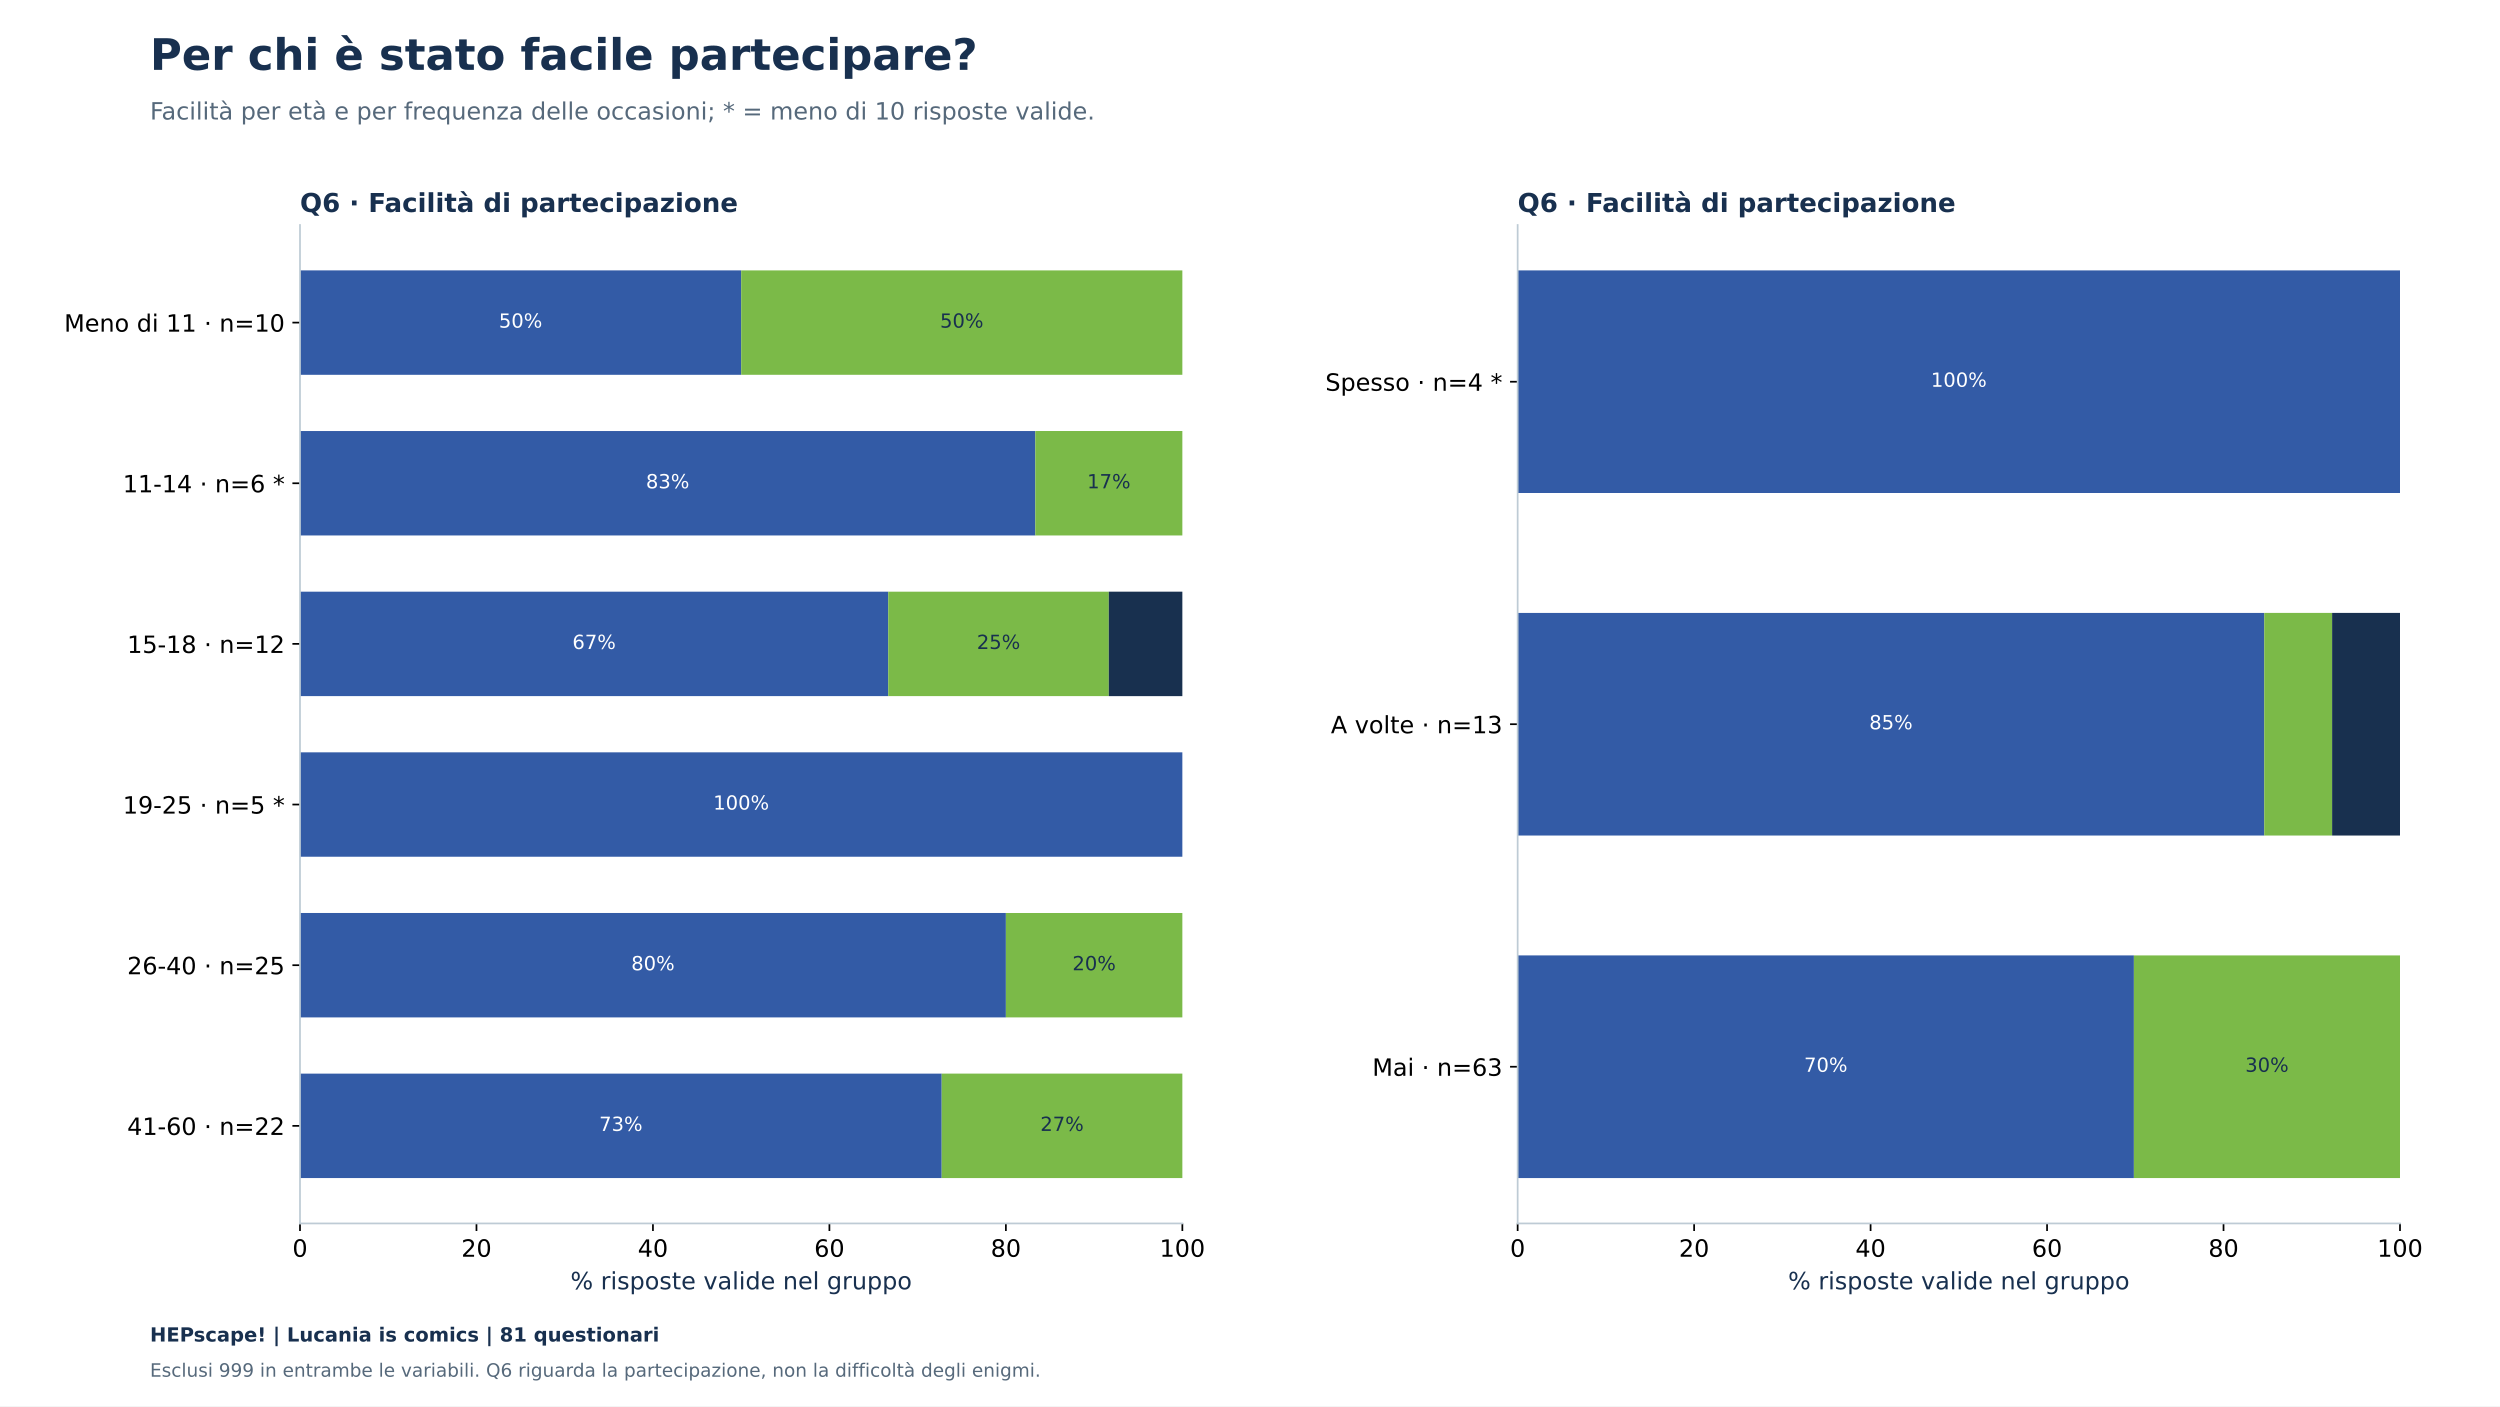
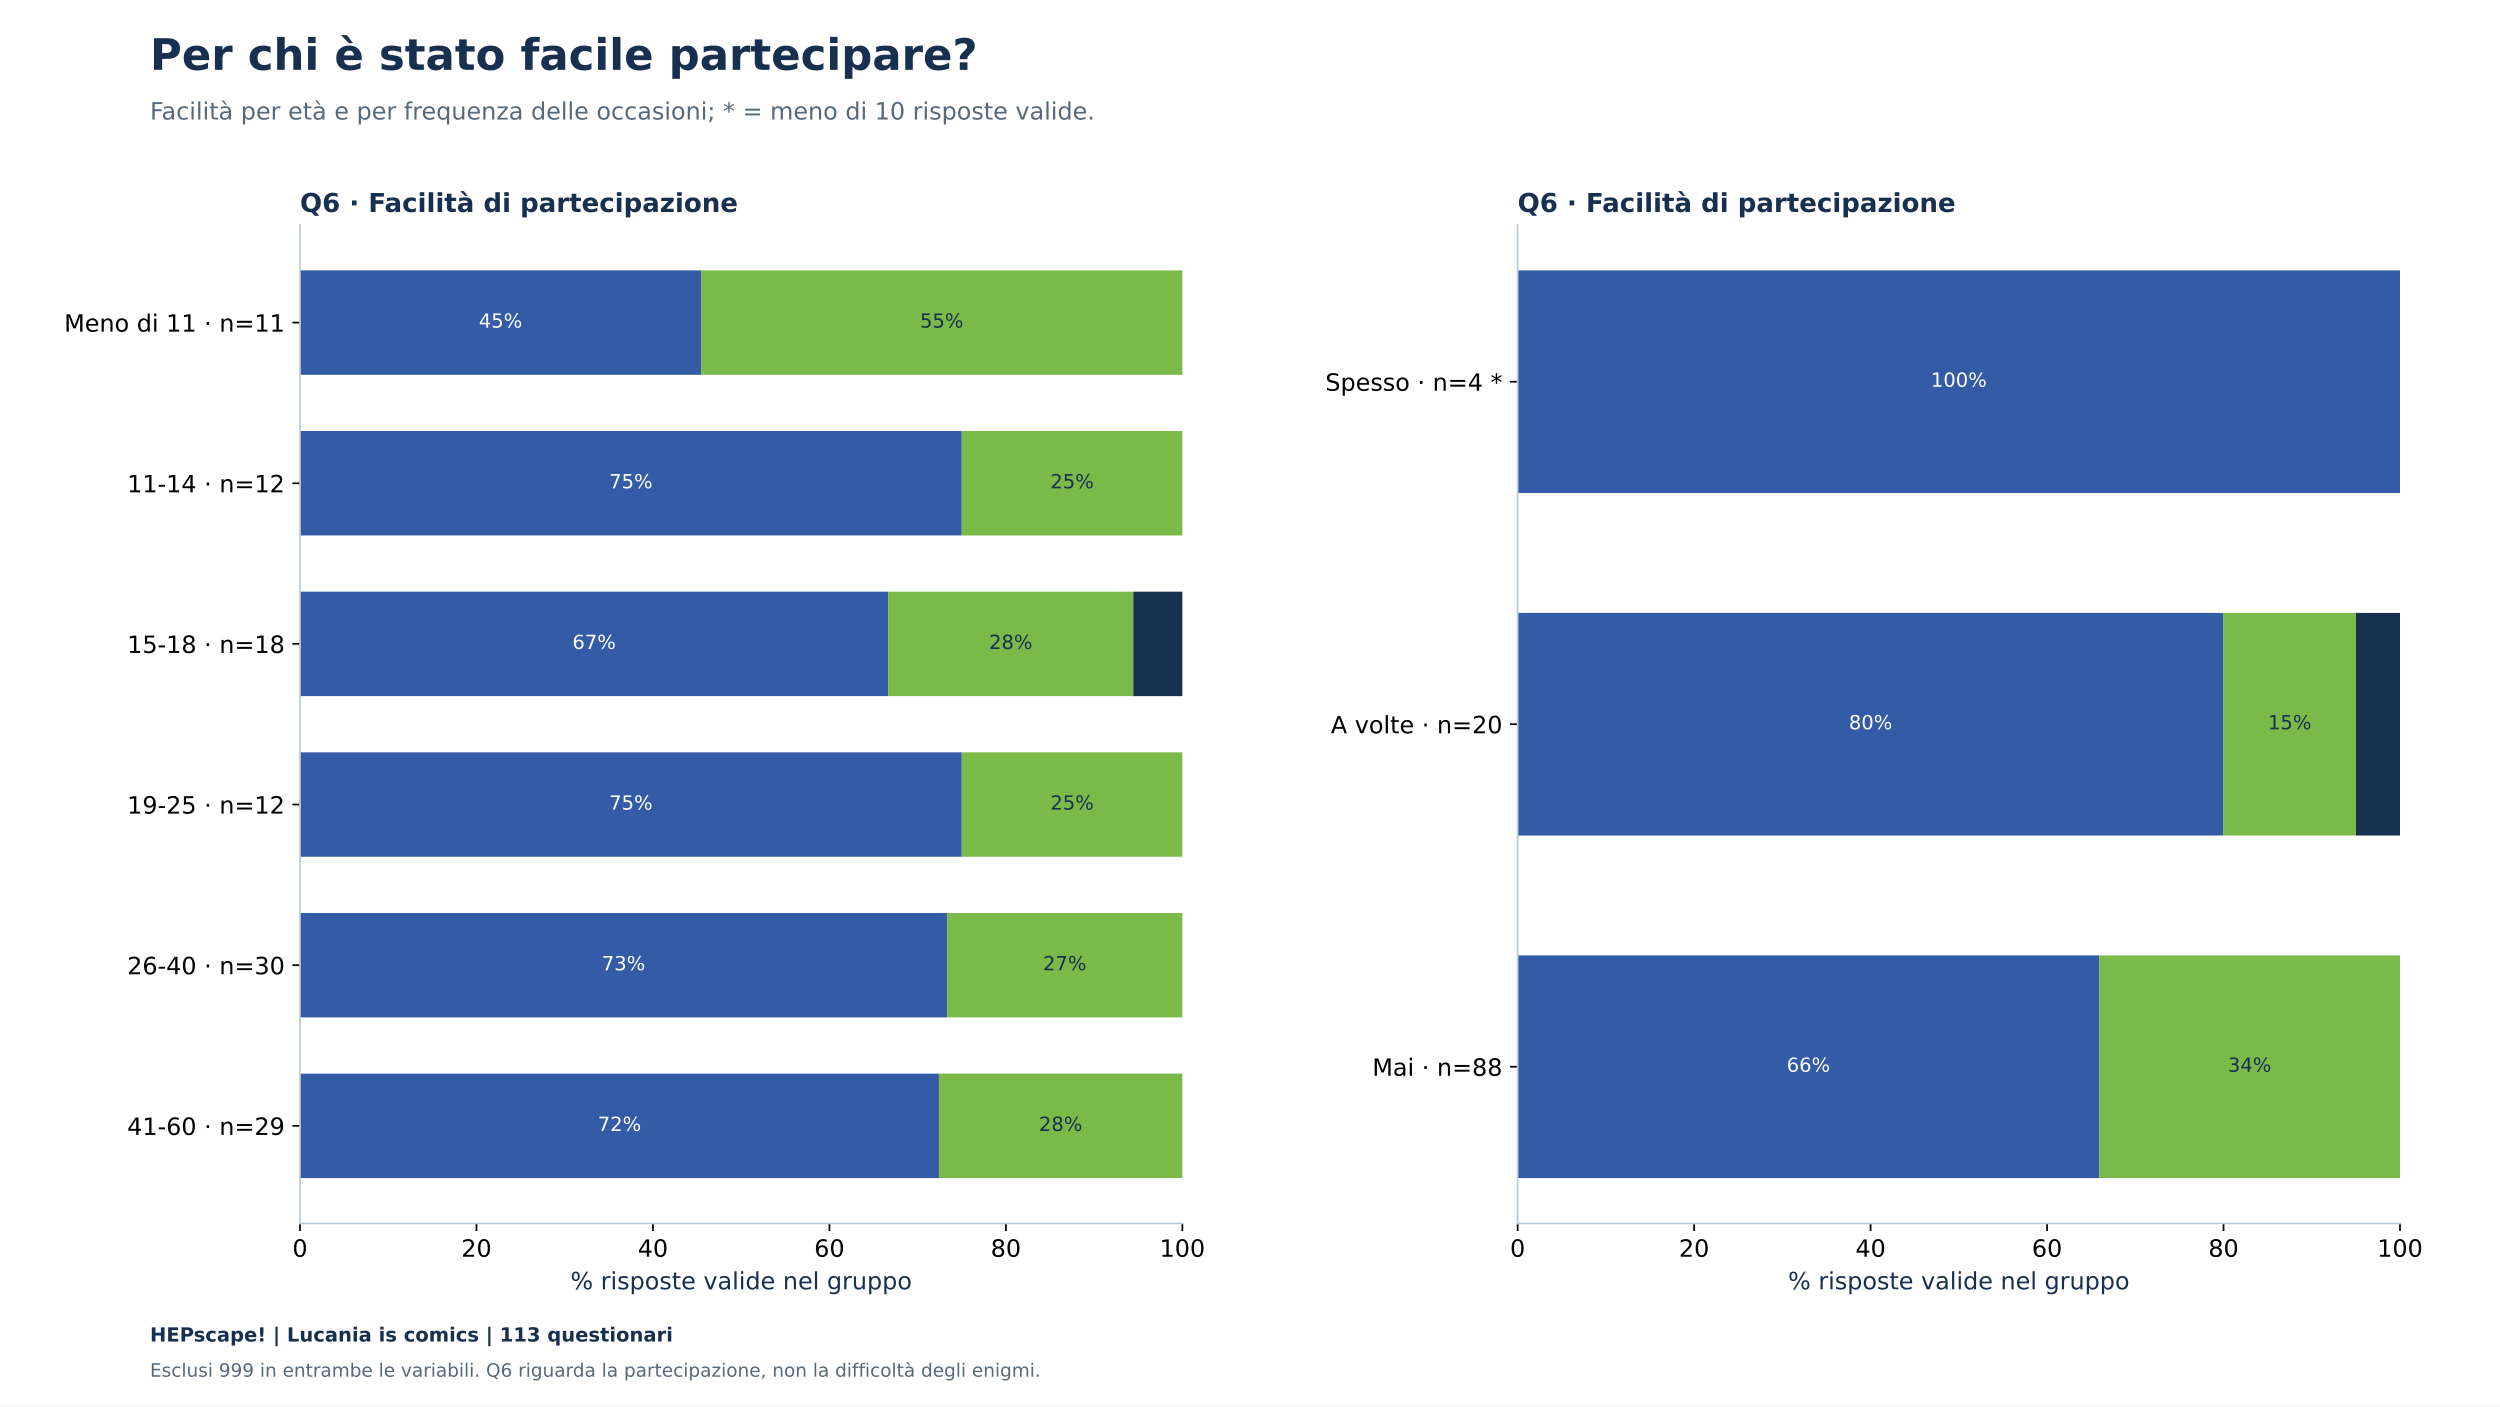
<svg xmlns="http://www.w3.org/2000/svg" xmlns:xlink="http://www.w3.org/1999/xlink" width="1152pt" height="648pt" viewBox="0 0 1152 648" version="1.1">
  <defs>
    <style type="text/css">*{stroke-linejoin: round; stroke-linecap: butt}</style>
  </defs>
  <g id="figure_1">
    <g id="patch_1">
      <path d="M 0 648  L 1152 648  L 1152 0  L 0 0  z " style="fill: #ffffff" />
    </g>
    <g id="axes_1">
      <g id="patch_2">
        <path d="M 138.24 563.76  L 544.828 563.76  L 544.828 103.68  L 138.24 103.68  z " style="fill: #ffffff" />
      </g>
      <g id="patch_3">
-         <path d="M 138.24 124.593  L 341.534 124.593  L 341.534 172.711  L 138.24 172.711  z " clip-path="url(#pa275fc7ff7)" style="fill: #335ba6" />
+         <path d="M 138.24 124.593  L 323.053 124.593  L 323.053 172.711  L 138.24 172.711  z " clip-path="url(#p474478f916)" style="fill: #335ba6" />
      </g>
      <g id="patch_4">
-         <path d="M 138.24 198.62  L 477.064 198.62  L 477.064 246.738  L 138.24 246.738  z " clip-path="url(#pa275fc7ff7)" style="fill: #335ba6" />
+         <path d="M 138.24 198.62  L 443.181 198.62  L 443.181 246.738  L 138.24 246.738  z " clip-path="url(#p474478f916)" style="fill: #335ba6" />
      </g>
      <g id="patch_5">
-         <path d="M 138.24 272.647  L 409.299 272.647  L 409.299 320.765  L 138.24 320.765  z " clip-path="url(#pa275fc7ff7)" style="fill: #335ba6" />
+         <path d="M 138.24 272.647  L 409.299 272.647  L 409.299 320.765  L 138.24 320.765  z " clip-path="url(#p474478f916)" style="fill: #335ba6" />
      </g>
      <g id="patch_6">
-         <path d="M 138.24 346.675  L 544.828 346.675  L 544.828 394.793  L 138.24 394.793  z " clip-path="url(#pa275fc7ff7)" style="fill: #335ba6" />
+         <path d="M 138.24 346.675  L 443.181 346.675  L 443.181 394.793  L 138.24 394.793  z " clip-path="url(#p474478f916)" style="fill: #335ba6" />
      </g>
      <g id="patch_7">
-         <path d="M 138.24 420.702  L 463.511 420.702  L 463.511 468.82  L 138.24 468.82  z " clip-path="url(#pa275fc7ff7)" style="fill: #335ba6" />
+         <path d="M 138.24 420.702  L 436.405 420.702  L 436.405 468.82  L 138.24 468.82  z " clip-path="url(#p474478f916)" style="fill: #335ba6" />
      </g>
      <g id="patch_8">
-         <path d="M 138.24 494.729  L 433.941 494.729  L 433.941 542.847  L 138.24 542.847  z " clip-path="url(#pa275fc7ff7)" style="fill: #335ba6" />
+         <path d="M 138.24 494.729  L 432.666 494.729  L 432.666 542.847  L 138.24 542.847  z " clip-path="url(#p474478f916)" style="fill: #335ba6" />
      </g>
      <g id="patch_9">
-         <path d="M 341.534 124.593  L 544.828 124.593  L 544.828 172.711  L 341.534 172.711  z " clip-path="url(#pa275fc7ff7)" style="fill: #7bba48" />
+         <path d="M 323.053 124.593  L 544.828 124.593  L 544.828 172.711  L 323.053 172.711  z " clip-path="url(#p474478f916)" style="fill: #7bba48" />
      </g>
      <g id="patch_10">
-         <path d="M 477.064 198.62  L 544.828 198.62  L 544.828 246.738  L 477.064 246.738  z " clip-path="url(#pa275fc7ff7)" style="fill: #7bba48" />
+         <path d="M 443.181 198.62  L 544.828 198.62  L 544.828 246.738  L 443.181 246.738  z " clip-path="url(#p474478f916)" style="fill: #7bba48" />
      </g>
      <g id="patch_11">
-         <path d="M 409.299 272.647  L 510.946 272.647  L 510.946 320.765  L 409.299 320.765  z " clip-path="url(#pa275fc7ff7)" style="fill: #7bba48" />
+         <path d="M 409.299 272.647  L 522.24 272.647  L 522.24 320.765  L 409.299 320.765  z " clip-path="url(#p474478f916)" style="fill: #7bba48" />
      </g>
      <g id="patch_12">
-         <path d="M 544.828 346.675  L 544.828 346.675  L 544.828 394.793  L 544.828 394.793  z " clip-path="url(#pa275fc7ff7)" style="fill: #7bba48" />
+         <path d="M 443.181 346.675  L 544.828 346.675  L 544.828 394.793  L 443.181 394.793  z " clip-path="url(#p474478f916)" style="fill: #7bba48" />
      </g>
      <g id="patch_13">
-         <path d="M 463.511 420.702  L 544.828 420.702  L 544.828 468.82  L 463.511 468.82  z " clip-path="url(#pa275fc7ff7)" style="fill: #7bba48" />
+         <path d="M 436.405 420.702  L 544.828 420.702  L 544.828 468.82  L 436.405 468.82  z " clip-path="url(#p474478f916)" style="fill: #7bba48" />
      </g>
      <g id="patch_14">
-         <path d="M 433.941 494.729  L 544.828 494.729  L 544.828 542.847  L 433.941 542.847  z " clip-path="url(#pa275fc7ff7)" style="fill: #7bba48" />
+         <path d="M 432.666 494.729  L 544.828 494.729  L 544.828 542.847  L 432.666 542.847  z " clip-path="url(#p474478f916)" style="fill: #7bba48" />
      </g>
      <g id="patch_15">
-         <path d="M 544.828 124.593  L 544.828 124.593  L 544.828 172.711  L 544.828 172.711  z " clip-path="url(#pa275fc7ff7)" style="fill: #18304f" />
+         <path d="M 544.828 124.593  L 544.828 124.593  L 544.828 172.711  L 544.828 172.711  z " clip-path="url(#p474478f916)" style="fill: #18304f" />
      </g>
      <g id="patch_16">
-         <path d="M 544.828 198.62  L 544.828 198.62  L 544.828 246.738  L 544.828 246.738  z " clip-path="url(#pa275fc7ff7)" style="fill: #18304f" />
+         <path d="M 544.828 198.62  L 544.828 198.62  L 544.828 246.738  L 544.828 246.738  z " clip-path="url(#p474478f916)" style="fill: #18304f" />
      </g>
      <g id="patch_17">
-         <path d="M 510.946 272.647  L 544.828 272.647  L 544.828 320.765  L 510.946 320.765  z " clip-path="url(#pa275fc7ff7)" style="fill: #18304f" />
+         <path d="M 522.24 272.647  L 544.828 272.647  L 544.828 320.765  L 522.24 320.765  z " clip-path="url(#p474478f916)" style="fill: #18304f" />
      </g>
      <g id="patch_18">
-         <path d="M 544.828 346.675  L 544.828 346.675  L 544.828 394.793  L 544.828 394.793  z " clip-path="url(#pa275fc7ff7)" style="fill: #18304f" />
+         <path d="M 544.828 346.675  L 544.828 346.675  L 544.828 394.793  L 544.828 394.793  z " clip-path="url(#p474478f916)" style="fill: #18304f" />
      </g>
      <g id="patch_19">
-         <path d="M 544.828 420.702  L 544.828 420.702  L 544.828 468.82  L 544.828 468.82  z " clip-path="url(#pa275fc7ff7)" style="fill: #18304f" />
+         <path d="M 544.828 420.702  L 544.828 420.702  L 544.828 468.82  L 544.828 468.82  z " clip-path="url(#p474478f916)" style="fill: #18304f" />
      </g>
      <g id="patch_20">
-         <path d="M 544.828 494.729  L 544.828 494.729  L 544.828 542.847  L 544.828 542.847  z " clip-path="url(#pa275fc7ff7)" style="fill: #18304f" />
+         <path d="M 544.828 494.729  L 544.828 494.729  L 544.828 542.847  L 544.828 542.847  z " clip-path="url(#p474478f916)" style="fill: #18304f" />
      </g>
      <g id="matplotlib.axis_1">
        <g id="xtick_1">
          <g id="line2d_1">
            <defs>
-               <path id="m5d4d80b62f" d="M 0 0  L 0 3.5  " style="stroke: #000000; stroke-width: 0.8" />
+               <path id="m47e36a9538" d="M 0 0  L 0 3.5  " style="stroke: #000000; stroke-width: 0.8" />
            </defs>
            <g>
-               <use xlink:href="#m5d4d80b62f" x="138.24" y="563.76" style="stroke: #000000; stroke-width: 0.8" />
+               <use xlink:href="#m47e36a9538" x="138.24" y="563.76" style="stroke: #000000; stroke-width: 0.8" />
            </g>
          </g>
          <g id="text_1">
            <text style="font-size: 11px; font-family: 'DejaVu Sans'; text-anchor: middle" x="138.24" y="579.117" transform="rotate(-0 138.24 579.1174)">0</text>
          </g>
        </g>
        <g id="xtick_2">
          <g id="line2d_2">
            <g>
-               <use xlink:href="#m5d4d80b62f" x="219.558" y="563.76" style="stroke: #000000; stroke-width: 0.8" />
+               <use xlink:href="#m47e36a9538" x="219.558" y="563.76" style="stroke: #000000; stroke-width: 0.8" />
            </g>
          </g>
          <g id="text_2">
            <text style="font-size: 11px; font-family: 'DejaVu Sans'; text-anchor: middle" x="219.558" y="579.117" transform="rotate(-0 219.5576 579.1174)">20</text>
          </g>
        </g>
        <g id="xtick_3">
          <g id="line2d_3">
            <g>
-               <use xlink:href="#m5d4d80b62f" x="300.875" y="563.76" style="stroke: #000000; stroke-width: 0.8" />
+               <use xlink:href="#m47e36a9538" x="300.875" y="563.76" style="stroke: #000000; stroke-width: 0.8" />
            </g>
          </g>
          <g id="text_3">
            <text style="font-size: 11px; font-family: 'DejaVu Sans'; text-anchor: middle" x="300.875" y="579.117" transform="rotate(-0 300.8753 579.1174)">40</text>
          </g>
        </g>
        <g id="xtick_4">
          <g id="line2d_4">
            <g>
-               <use xlink:href="#m5d4d80b62f" x="382.193" y="563.76" style="stroke: #000000; stroke-width: 0.8" />
+               <use xlink:href="#m47e36a9538" x="382.193" y="563.76" style="stroke: #000000; stroke-width: 0.8" />
            </g>
          </g>
          <g id="text_4">
            <text style="font-size: 11px; font-family: 'DejaVu Sans'; text-anchor: middle" x="382.193" y="579.117" transform="rotate(-0 382.1929 579.1174)">60</text>
          </g>
        </g>
        <g id="xtick_5">
          <g id="line2d_5">
            <g>
-               <use xlink:href="#m5d4d80b62f" x="463.511" y="563.76" style="stroke: #000000; stroke-width: 0.8" />
+               <use xlink:href="#m47e36a9538" x="463.511" y="563.76" style="stroke: #000000; stroke-width: 0.8" />
            </g>
          </g>
          <g id="text_5">
            <text style="font-size: 11px; font-family: 'DejaVu Sans'; text-anchor: middle" x="463.511" y="579.117" transform="rotate(-0 463.5106 579.1174)">80</text>
          </g>
        </g>
        <g id="xtick_6">
          <g id="line2d_6">
            <g>
-               <use xlink:href="#m5d4d80b62f" x="544.828" y="563.76" style="stroke: #000000; stroke-width: 0.8" />
+               <use xlink:href="#m47e36a9538" x="544.828" y="563.76" style="stroke: #000000; stroke-width: 0.8" />
            </g>
          </g>
          <g id="text_6">
            <text style="font-size: 11px; font-family: 'DejaVu Sans'; text-anchor: middle" x="544.828" y="579.117" transform="rotate(-0 544.8282 579.1174)">100</text>
          </g>
        </g>
        <g id="text_7">
          <text style="font-size: 11px; font-family: 'DejaVu Sans'; text-anchor: middle; fill: #18304f" x="341.534" y="594.118" transform="rotate(-0 341.5341 594.1183)">% risposte valide nel gruppo</text>
        </g>
      </g>
      <g id="matplotlib.axis_2">
        <g id="ytick_1">
          <g id="line2d_7">
            <defs>
-               <path id="m4e43dd2f29" d="M 0 0  L -3.5 0  " style="stroke: #000000; stroke-width: 0.8" />
+               <path id="maf76aef8a3" d="M 0 0  L -3.5 0  " style="stroke: #000000; stroke-width: 0.8" />
            </defs>
            <g>
-               <use xlink:href="#m4e43dd2f29" x="138.24" y="148.652" style="stroke: #000000; stroke-width: 0.8" />
+               <use xlink:href="#maf76aef8a3" x="138.24" y="148.652" style="stroke: #000000; stroke-width: 0.8" />
            </g>
          </g>
          <g id="text_8">
-             <text style="font-size: 11px; font-family: 'DejaVu Sans'; text-anchor: end" x="131.24" y="152.831" transform="rotate(-0 131.24 152.8308)">Meno di 11 · n=10</text>
+             <text style="font-size: 11px; font-family: 'DejaVu Sans'; text-anchor: end" x="131.24" y="152.831" transform="rotate(-0 131.24 152.8308)">Meno di 11 · n=11</text>
          </g>
        </g>
        <g id="ytick_2">
          <g id="line2d_8">
            <g>
-               <use xlink:href="#m4e43dd2f29" x="138.24" y="222.679" style="stroke: #000000; stroke-width: 0.8" />
+               <use xlink:href="#maf76aef8a3" x="138.24" y="222.679" style="stroke: #000000; stroke-width: 0.8" />
            </g>
          </g>
          <g id="text_9">
-             <text style="font-size: 11px; font-family: 'DejaVu Sans'; text-anchor: end" x="131.24" y="226.858" transform="rotate(-0 131.24 226.8577)">11-14 · n=6 *</text>
+             <text style="font-size: 11px; font-family: 'DejaVu Sans'; text-anchor: end" x="131.24" y="226.858" transform="rotate(-0 131.24 226.8577)">11-14 · n=12</text>
          </g>
        </g>
        <g id="ytick_3">
          <g id="line2d_9">
            <g>
-               <use xlink:href="#m4e43dd2f29" x="138.24" y="296.706" style="stroke: #000000; stroke-width: 0.8" />
+               <use xlink:href="#maf76aef8a3" x="138.24" y="296.706" style="stroke: #000000; stroke-width: 0.8" />
            </g>
          </g>
          <g id="text_10">
-             <text style="font-size: 11px; font-family: 'DejaVu Sans'; text-anchor: end" x="131.24" y="300.885" transform="rotate(-0 131.24 300.885)">15-18 · n=12</text>
+             <text style="font-size: 11px; font-family: 'DejaVu Sans'; text-anchor: end" x="131.24" y="300.885" transform="rotate(-0 131.24 300.885)">15-18 · n=18</text>
          </g>
        </g>
        <g id="ytick_4">
          <g id="line2d_10">
            <g>
-               <use xlink:href="#m4e43dd2f29" x="138.24" y="370.734" style="stroke: #000000; stroke-width: 0.8" />
+               <use xlink:href="#maf76aef8a3" x="138.24" y="370.734" style="stroke: #000000; stroke-width: 0.8" />
            </g>
          </g>
          <g id="text_11">
-             <text style="font-size: 11px; font-family: 'DejaVu Sans'; text-anchor: end" x="131.24" y="374.912" transform="rotate(-0 131.24 374.9124)">19-25 · n=5 *</text>
+             <text style="font-size: 11px; font-family: 'DejaVu Sans'; text-anchor: end" x="131.24" y="374.912" transform="rotate(-0 131.24 374.9124)">19-25 · n=12</text>
          </g>
        </g>
        <g id="ytick_5">
          <g id="line2d_11">
            <g>
-               <use xlink:href="#m4e43dd2f29" x="138.24" y="444.761" style="stroke: #000000; stroke-width: 0.8" />
+               <use xlink:href="#maf76aef8a3" x="138.24" y="444.761" style="stroke: #000000; stroke-width: 0.8" />
            </g>
          </g>
          <g id="text_12">
-             <text style="font-size: 11px; font-family: 'DejaVu Sans'; text-anchor: end" x="131.24" y="448.94" transform="rotate(-0 131.24 448.9397)">26-40 · n=25</text>
+             <text style="font-size: 11px; font-family: 'DejaVu Sans'; text-anchor: end" x="131.24" y="448.94" transform="rotate(-0 131.24 448.9397)">26-40 · n=30</text>
          </g>
        </g>
        <g id="ytick_6">
          <g id="line2d_12">
            <g>
-               <use xlink:href="#m4e43dd2f29" x="138.24" y="518.788" style="stroke: #000000; stroke-width: 0.8" />
+               <use xlink:href="#maf76aef8a3" x="138.24" y="518.788" style="stroke: #000000; stroke-width: 0.8" />
            </g>
          </g>
          <g id="text_13">
-             <text style="font-size: 11px; font-family: 'DejaVu Sans'; text-anchor: end" x="131.24" y="522.967" transform="rotate(-0 131.24 522.9671)">41-60 · n=22</text>
+             <text style="font-size: 11px; font-family: 'DejaVu Sans'; text-anchor: end" x="131.24" y="522.967" transform="rotate(-0 131.24 522.9671)">41-60 · n=29</text>
          </g>
        </g>
      </g>
      <g id="patch_21">
        <path d="M 138.24 563.76  L 138.24 103.68  " style="fill: none; stroke: #becbd5; stroke-width: 0.8; stroke-linejoin: miter; stroke-linecap: square" />
      </g>
      <g id="patch_22">
        <path d="M 138.24 563.76  L 544.828 563.76  " style="fill: none; stroke: #becbd5; stroke-width: 0.8; stroke-linejoin: miter; stroke-linecap: square" />
      </g>
      <g id="text_14">
-         <text style="font-size: 9px; font-family: 'DejaVu Sans'; text-anchor: middle; fill: #ffffff" x="239.887" y="150.99" transform="rotate(-0 239.8871 150.9895)">50%</text>
+         <text style="font-size: 9px; font-family: 'DejaVu Sans'; text-anchor: middle; fill: #ffffff" x="230.646" y="150.99" transform="rotate(-0 230.6464 150.9895)">45%</text>
      </g>
      <g id="text_15">
-         <text style="font-size: 9px; font-family: 'DejaVu Sans'; text-anchor: middle; fill: #ffffff" x="307.652" y="225.017" transform="rotate(-0 307.6518 225.0169)">83%</text>
+         <text style="font-size: 9px; font-family: 'DejaVu Sans'; text-anchor: middle; fill: #ffffff" x="290.711" y="225.017" transform="rotate(-0 290.7106 225.0169)">75%</text>
      </g>
      <g id="text_16">
        <text style="font-size: 9px; font-family: 'DejaVu Sans'; text-anchor: middle; fill: #ffffff" x="273.769" y="299.044" transform="rotate(-0 273.7694 299.0442)">67%</text>
      </g>
      <g id="text_17">
-         <text style="font-size: 9px; font-family: 'DejaVu Sans'; text-anchor: middle; fill: #ffffff" x="341.534" y="373.072" transform="rotate(-0 341.5341 373.0716)">100%</text>
+         <text style="font-size: 9px; font-family: 'DejaVu Sans'; text-anchor: middle; fill: #ffffff" x="290.711" y="373.072" transform="rotate(-0 290.7106 373.0716)">75%</text>
      </g>
      <g id="text_18">
-         <text style="font-size: 9px; font-family: 'DejaVu Sans'; text-anchor: middle; fill: #ffffff" x="300.875" y="447.099" transform="rotate(-0 300.8753 447.0989)">80%</text>
+         <text style="font-size: 9px; font-family: 'DejaVu Sans'; text-anchor: middle; fill: #ffffff" x="287.322" y="447.099" transform="rotate(-0 287.3224 447.0989)">73%</text>
      </g>
      <g id="text_19">
-         <text style="font-size: 9px; font-family: 'DejaVu Sans'; text-anchor: middle; fill: #ffffff" x="286.09" y="521.126" transform="rotate(-0 286.0903 521.1263)">73%</text>
+         <text style="font-size: 9px; font-family: 'DejaVu Sans'; text-anchor: middle; fill: #ffffff" x="285.453" y="521.126" transform="rotate(-0 285.453 521.1263)">72%</text>
      </g>
      <g id="text_20">
-         <text style="font-size: 9px; font-family: 'DejaVu Sans'; text-anchor: middle; fill: #18304f" x="443.181" y="150.99" transform="rotate(-0 443.1812 150.9895)">50%</text>
+         <text style="font-size: 9px; font-family: 'DejaVu Sans'; text-anchor: middle; fill: #18304f" x="433.941" y="150.99" transform="rotate(-0 433.9405 150.9895)">55%</text>
      </g>
      <g id="text_21">
-         <text style="font-size: 9px; font-family: 'DejaVu Sans'; text-anchor: middle; fill: #18304f" x="510.946" y="225.017" transform="rotate(-0 510.9459 225.0169)">17%</text>
+         <text style="font-size: 9px; font-family: 'DejaVu Sans'; text-anchor: middle; fill: #18304f" x="494.005" y="225.017" transform="rotate(-0 494.0047 225.0169)">25%</text>
      </g>
      <g id="text_22">
-         <text style="font-size: 9px; font-family: 'DejaVu Sans'; text-anchor: middle; fill: #18304f" x="460.122" y="299.044" transform="rotate(-0 460.1224 299.0442)">25%</text>
+         <text style="font-size: 9px; font-family: 'DejaVu Sans'; text-anchor: middle; fill: #18304f" x="465.769" y="299.044" transform="rotate(-0 465.7694 299.0442)">28%</text>
      </g>
      <g id="text_23">
-         <text style="font-size: 9px; font-family: 'DejaVu Sans'; text-anchor: middle; fill: #18304f" x="504.169" y="447.099" transform="rotate(-0 504.1694 447.0989)">20%</text>
+         <text style="font-size: 9px; font-family: 'DejaVu Sans'; text-anchor: middle; fill: #18304f" x="494.005" y="373.072" transform="rotate(-0 494.0047 373.0716)">25%</text>
      </g>
      <g id="text_24">
-         <text style="font-size: 9px; font-family: 'DejaVu Sans'; text-anchor: middle; fill: #18304f" x="489.384" y="521.126" transform="rotate(-0 489.3844 521.1263)">27%</text>
+         <text style="font-size: 9px; font-family: 'DejaVu Sans'; text-anchor: middle; fill: #18304f" x="490.616" y="447.099" transform="rotate(-0 490.6165 447.0989)">27%</text>
      </g>
      <g id="text_25">
+         <text style="font-size: 9px; font-family: 'DejaVu Sans'; text-anchor: middle; fill: #18304f" x="488.747" y="521.126" transform="rotate(-0 488.7471 521.1263)">28%</text>
+       </g>
+       <g id="text_26">
        <text style="font-weight: 700; font-size: 12px; font-family: 'DejaVu Sans'; text-anchor: start; fill: #18304f" x="138.24" y="97.68" transform="rotate(-0 138.24 97.68)">Q6 · Facilità di partecipazione</text>
      </g>
      <g id="legend_1">
        <g id="patch_23">
          <path d="M 253.18 664.774  L 269.18 664.774  L 269.18 659.174  L 253.18 659.174  z " style="fill: #335ba6" />
        </g>
-         <g id="text_26">
+         <g id="text_27">
          <text style="font-size: 8px; font-family: 'DejaVu Sans'; text-anchor: start; fill: #18304f" x="275.58" y="664.774" transform="rotate(-0 275.5797 664.774)">Sì, molto</text>
        </g>
        <g id="patch_24">
          <path d="M 326.907 664.774  L 342.907 664.774  L 342.907 659.174  L 326.907 659.174  z " style="fill: #7bba48" />
        </g>
-         <g id="text_27">
+         <g id="text_28">
          <text style="font-size: 8px; font-family: 'DejaVu Sans'; text-anchor: start; fill: #18304f" x="349.307" y="664.774" transform="rotate(-0 349.3072 664.774)">In parte</text>
        </g>
        <g id="patch_25">
          <path d="M 396.608 664.774  L 412.608 664.774  L 412.608 659.174  L 396.608 659.174  z " style="fill: #18304f" />
        </g>
-         <g id="text_28">
+         <g id="text_29">
          <text style="font-size: 8px; font-family: 'DejaVu Sans'; text-anchor: start; fill: #18304f" x="419.008" y="664.774" transform="rotate(-0 419.0085 664.774)">No</text>
        </g>
      </g>
    </g>
    <g id="axes_2">
      <g id="patch_26">
        <path d="M 699.332 563.76  L 1105.92 563.76  L 1105.92 103.68  L 699.332 103.68  z " style="fill: #ffffff" />
      </g>
      <g id="patch_27">
-         <path d="M 699.332 124.593  L 1105.92 124.593  L 1105.92 227.183  L 699.332 227.183  z " clip-path="url(#p9e8fdc2488)" style="fill: #335ba6" />
+         <path d="M 699.332 124.593  L 1105.92 124.593  L 1105.92 227.183  L 699.332 227.183  z " clip-path="url(#p0946dffa46)" style="fill: #335ba6" />
      </g>
      <g id="patch_28">
-         <path d="M 699.332 282.425  L 1043.368 282.425  L 1043.368 385.015  L 699.332 385.015  z " clip-path="url(#p9e8fdc2488)" style="fill: #335ba6" />
+         <path d="M 699.332 282.425  L 1024.602 282.425  L 1024.602 385.015  L 699.332 385.015  z " clip-path="url(#p0946dffa46)" style="fill: #335ba6" />
      </g>
      <g id="patch_29">
-         <path d="M 699.332 440.257  L 983.298 440.257  L 983.298 542.847  L 699.332 542.847  z " clip-path="url(#p9e8fdc2488)" style="fill: #335ba6" />
+         <path d="M 699.332 440.257  L 967.31 440.257  L 967.31 542.847  L 699.332 542.847  z " clip-path="url(#p0946dffa46)" style="fill: #335ba6" />
      </g>
      <g id="patch_30">
-         <path d="M 1105.92 124.593  L 1105.92 124.593  L 1105.92 227.183  L 1105.92 227.183  z " clip-path="url(#p9e8fdc2488)" style="fill: #7bba48" />
+         <path d="M 1105.92 124.593  L 1105.92 124.593  L 1105.92 227.183  L 1105.92 227.183  z " clip-path="url(#p0946dffa46)" style="fill: #7bba48" />
      </g>
      <g id="patch_31">
-         <path d="M 1043.368 282.425  L 1074.644 282.425  L 1074.644 385.015  L 1043.368 385.015  z " clip-path="url(#p9e8fdc2488)" style="fill: #7bba48" />
+         <path d="M 1024.602 282.425  L 1085.591 282.425  L 1085.591 385.015  L 1024.602 385.015  z " clip-path="url(#p0946dffa46)" style="fill: #7bba48" />
      </g>
      <g id="patch_32">
-         <path d="M 983.298 440.257  L 1105.92 440.257  L 1105.92 542.847  L 983.298 542.847  z " clip-path="url(#p9e8fdc2488)" style="fill: #7bba48" />
+         <path d="M 967.31 440.257  L 1105.92 440.257  L 1105.92 542.847  L 967.31 542.847  z " clip-path="url(#p0946dffa46)" style="fill: #7bba48" />
      </g>
      <g id="patch_33">
-         <path d="M 1105.92 124.593  L 1105.92 124.593  L 1105.92 227.183  L 1105.92 227.183  z " clip-path="url(#p9e8fdc2488)" style="fill: #18304f" />
+         <path d="M 1105.92 124.593  L 1105.92 124.593  L 1105.92 227.183  L 1105.92 227.183  z " clip-path="url(#p0946dffa46)" style="fill: #18304f" />
      </g>
      <g id="patch_34">
-         <path d="M 1074.644 282.425  L 1105.92 282.425  L 1105.92 385.015  L 1074.644 385.015  z " clip-path="url(#p9e8fdc2488)" style="fill: #18304f" />
+         <path d="M 1085.591 282.425  L 1105.92 282.425  L 1105.92 385.015  L 1085.591 385.015  z " clip-path="url(#p0946dffa46)" style="fill: #18304f" />
      </g>
      <g id="patch_35">
-         <path d="M 1105.92 440.257  L 1105.92 440.257  L 1105.92 542.847  L 1105.92 542.847  z " clip-path="url(#p9e8fdc2488)" style="fill: #18304f" />
+         <path d="M 1105.92 440.257  L 1105.92 440.257  L 1105.92 542.847  L 1105.92 542.847  z " clip-path="url(#p0946dffa46)" style="fill: #18304f" />
      </g>
      <g id="matplotlib.axis_3">
        <g id="xtick_7">
          <g id="line2d_13">
            <g>
-               <use xlink:href="#m5d4d80b62f" x="699.332" y="563.76" style="stroke: #000000; stroke-width: 0.8" />
-             </g>
-           </g>
-           <g id="text_29">
+               <use xlink:href="#m47e36a9538" x="699.332" y="563.76" style="stroke: #000000; stroke-width: 0.8" />
+             </g>
+           </g>
+           <g id="text_30">
            <text style="font-size: 11px; font-family: 'DejaVu Sans'; text-anchor: middle" x="699.332" y="579.117" transform="rotate(-0 699.3318 579.1174)">0</text>
          </g>
        </g>
        <g id="xtick_8">
          <g id="line2d_14">
            <g>
-               <use xlink:href="#m5d4d80b62f" x="780.649" y="563.76" style="stroke: #000000; stroke-width: 0.8" />
-             </g>
-           </g>
-           <g id="text_30">
+               <use xlink:href="#m47e36a9538" x="780.649" y="563.76" style="stroke: #000000; stroke-width: 0.8" />
+             </g>
+           </g>
+           <g id="text_31">
            <text style="font-size: 11px; font-family: 'DejaVu Sans'; text-anchor: middle" x="780.649" y="579.117" transform="rotate(-0 780.6494 579.1174)">20</text>
          </g>
        </g>
        <g id="xtick_9">
          <g id="line2d_15">
            <g>
-               <use xlink:href="#m5d4d80b62f" x="861.967" y="563.76" style="stroke: #000000; stroke-width: 0.8" />
-             </g>
-           </g>
-           <g id="text_31">
+               <use xlink:href="#m47e36a9538" x="861.967" y="563.76" style="stroke: #000000; stroke-width: 0.8" />
+             </g>
+           </g>
+           <g id="text_32">
            <text style="font-size: 11px; font-family: 'DejaVu Sans'; text-anchor: middle" x="861.967" y="579.117" transform="rotate(-0 861.9671 579.1174)">40</text>
          </g>
        </g>
        <g id="xtick_10">
          <g id="line2d_16">
            <g>
-               <use xlink:href="#m5d4d80b62f" x="943.285" y="563.76" style="stroke: #000000; stroke-width: 0.8" />
-             </g>
-           </g>
-           <g id="text_32">
+               <use xlink:href="#m47e36a9538" x="943.285" y="563.76" style="stroke: #000000; stroke-width: 0.8" />
+             </g>
+           </g>
+           <g id="text_33">
            <text style="font-size: 11px; font-family: 'DejaVu Sans'; text-anchor: middle" x="943.285" y="579.117" transform="rotate(-0 943.2847 579.1174)">60</text>
          </g>
        </g>
        <g id="xtick_11">
          <g id="line2d_17">
            <g>
-               <use xlink:href="#m5d4d80b62f" x="1024.602" y="563.76" style="stroke: #000000; stroke-width: 0.8" />
-             </g>
-           </g>
-           <g id="text_33">
+               <use xlink:href="#m47e36a9538" x="1024.602" y="563.76" style="stroke: #000000; stroke-width: 0.8" />
+             </g>
+           </g>
+           <g id="text_34">
            <text style="font-size: 11px; font-family: 'DejaVu Sans'; text-anchor: middle" x="1024.602" y="579.117" transform="rotate(-0 1024.602 579.1174)">80</text>
          </g>
        </g>
        <g id="xtick_12">
          <g id="line2d_18">
            <g>
-               <use xlink:href="#m5d4d80b62f" x="1105.92" y="563.76" style="stroke: #000000; stroke-width: 0.8" />
-             </g>
-           </g>
-           <g id="text_34">
+               <use xlink:href="#m47e36a9538" x="1105.92" y="563.76" style="stroke: #000000; stroke-width: 0.8" />
+             </g>
+           </g>
+           <g id="text_35">
            <text style="font-size: 11px; font-family: 'DejaVu Sans'; text-anchor: middle" x="1105.92" y="579.117" transform="rotate(-0 1105.92 579.1174)">100</text>
          </g>
        </g>
-         <g id="text_35">
+         <g id="text_36">
          <text style="font-size: 11px; font-family: 'DejaVu Sans'; text-anchor: middle; fill: #18304f" x="902.626" y="594.118" transform="rotate(-0 902.6259 594.1183)">% risposte valide nel gruppo</text>
        </g>
      </g>
      <g id="matplotlib.axis_4">
        <g id="ytick_7">
          <g id="line2d_19">
            <g>
-               <use xlink:href="#m4e43dd2f29" x="699.332" y="175.888" style="stroke: #000000; stroke-width: 0.8" />
-             </g>
-           </g>
-           <g id="text_36">
+               <use xlink:href="#maf76aef8a3" x="699.332" y="175.888" style="stroke: #000000; stroke-width: 0.8" />
+             </g>
+           </g>
+           <g id="text_37">
            <text style="font-size: 11px; font-family: 'DejaVu Sans'; text-anchor: end" x="692.332" y="180.067" transform="rotate(-0 692.3318 180.0668)">Spesso · n=4 *</text>
          </g>
        </g>
        <g id="ytick_8">
          <g id="line2d_20">
            <g>
-               <use xlink:href="#m4e43dd2f29" x="699.332" y="333.72" style="stroke: #000000; stroke-width: 0.8" />
-             </g>
-           </g>
-           <g id="text_37">
-             <text style="font-size: 11px; font-family: 'DejaVu Sans'; text-anchor: end" x="692.332" y="337.899" transform="rotate(-0 692.3318 337.8991)">A volte · n=13</text>
+               <use xlink:href="#maf76aef8a3" x="699.332" y="333.72" style="stroke: #000000; stroke-width: 0.8" />
+             </g>
+           </g>
+           <g id="text_38">
+             <text style="font-size: 11px; font-family: 'DejaVu Sans'; text-anchor: end" x="692.332" y="337.899" transform="rotate(-0 692.3318 337.8991)">A volte · n=20</text>
          </g>
        </g>
        <g id="ytick_9">
          <g id="line2d_21">
            <g>
-               <use xlink:href="#m4e43dd2f29" x="699.332" y="491.552" style="stroke: #000000; stroke-width: 0.8" />
-             </g>
-           </g>
-           <g id="text_38">
-             <text style="font-size: 11px; font-family: 'DejaVu Sans'; text-anchor: end" x="692.332" y="495.731" transform="rotate(-0 692.3318 495.731)">Mai · n=63</text>
+               <use xlink:href="#maf76aef8a3" x="699.332" y="491.552" style="stroke: #000000; stroke-width: 0.8" />
+             </g>
+           </g>
+           <g id="text_39">
+             <text style="font-size: 11px; font-family: 'DejaVu Sans'; text-anchor: end" x="692.332" y="495.731" transform="rotate(-0 692.3318 495.731)">Mai · n=88</text>
          </g>
        </g>
      </g>
      <g id="patch_36">
        <path d="M 699.332 563.76  L 699.332 103.68  " style="fill: none; stroke: #becbd5; stroke-width: 0.8; stroke-linejoin: miter; stroke-linecap: square" />
      </g>
      <g id="patch_37">
        <path d="M 699.332 563.76  L 1105.92 563.76  " style="fill: none; stroke: #becbd5; stroke-width: 0.8; stroke-linejoin: miter; stroke-linecap: square" />
      </g>
-       <g id="text_39">
+       <g id="text_40">
        <text style="font-size: 9px; font-family: 'DejaVu Sans'; text-anchor: middle; fill: #ffffff" x="902.626" y="178.226" transform="rotate(-0 902.6259 178.226)">100%</text>
      </g>
-       <g id="text_40">
-         <text style="font-size: 9px; font-family: 'DejaVu Sans'; text-anchor: middle; fill: #ffffff" x="871.35" y="336.058" transform="rotate(-0 871.3499 336.0579)">85%</text>
-       </g>
      <g id="text_41">
-         <text style="font-size: 9px; font-family: 'DejaVu Sans'; text-anchor: middle; fill: #ffffff" x="841.315" y="493.89" transform="rotate(-0 841.315 493.8898)">70%</text>
+         <text style="font-size: 9px; font-family: 'DejaVu Sans'; text-anchor: middle; fill: #ffffff" x="861.967" y="336.058" transform="rotate(-0 861.9671 336.0579)">80%</text>
      </g>
      <g id="text_42">
-         <text style="font-size: 9px; font-family: 'DejaVu Sans'; text-anchor: middle; fill: #18304f" x="1044.609" y="493.89" transform="rotate(-0 1044.609 493.8898)">30%</text>
+         <text style="font-size: 9px; font-family: 'DejaVu Sans'; text-anchor: middle; fill: #ffffff" x="833.321" y="493.89" transform="rotate(-0 833.3211 493.8898)">66%</text>
      </g>
      <g id="text_43">
+         <text style="font-size: 9px; font-family: 'DejaVu Sans'; text-anchor: middle; fill: #18304f" x="1055.096" y="336.058" transform="rotate(-0 1055.096 336.0579)">15%</text>
+       </g>
+       <g id="text_44">
+         <text style="font-size: 9px; font-family: 'DejaVu Sans'; text-anchor: middle; fill: #18304f" x="1036.615" y="493.89" transform="rotate(-0 1036.615 493.8898)">34%</text>
+       </g>
+       <g id="text_45">
        <text style="font-weight: 700; font-size: 12px; font-family: 'DejaVu Sans'; text-anchor: start; fill: #18304f" x="699.332" y="97.68" transform="rotate(-0 699.3318 97.68)">Q6 · Facilità di partecipazione</text>
      </g>
      <g id="legend_2">
        <g id="patch_38">
          <path d="M 814.272 664.774  L 830.272 664.774  L 830.272 659.174  L 814.272 659.174  z " style="fill: #335ba6" />
        </g>
-         <g id="text_44">
+         <g id="text_46">
          <text style="font-size: 8px; font-family: 'DejaVu Sans'; text-anchor: start; fill: #18304f" x="836.672" y="664.774" transform="rotate(-0 836.6715 664.774)">Sì, molto</text>
        </g>
        <g id="patch_39">
          <path d="M 887.999 664.774  L 903.999 664.774  L 903.999 659.174  L 887.999 659.174  z " style="fill: #7bba48" />
        </g>
-         <g id="text_45">
+         <g id="text_47">
          <text style="font-size: 8px; font-family: 'DejaVu Sans'; text-anchor: start; fill: #18304f" x="910.399" y="664.774" transform="rotate(-0 910.399 664.774)">In parte</text>
        </g>
        <g id="patch_40">
          <path d="M 957.7 664.774  L 973.7 664.774  L 973.7 659.174  L 957.7 659.174  z " style="fill: #18304f" />
        </g>
-         <g id="text_46">
+         <g id="text_48">
          <text style="font-size: 8px; font-family: 'DejaVu Sans'; text-anchor: start; fill: #18304f" x="980.1" y="664.774" transform="rotate(-0 980.1003 664.774)">No</text>
        </g>
      </g>
    </g>
-     <g id="text_47">
+     <g id="text_49">
      <text style="font-weight: 700; font-size: 20px; font-family: 'DejaVu Sans'; text-anchor: start; fill: #18304f" x="69.12" y="32.197" transform="rotate(-0 69.12 32.19687)">Per chi è stato facile partecipare?</text>
    </g>
-     <g id="text_48">
+     <g id="text_50">
      <text style="font-size: 11px; font-family: 'DejaVu Sans'; text-anchor: start; fill: #56697b" x="69.12" y="55.08" transform="rotate(-0 69.12 55.08)">Facilità per età e per frequenza delle occasioni; * = meno di 10 risposte valide.</text>
    </g>
-     <g id="text_49">
-       <text style="font-weight: 700; font-size: 9px; font-family: 'DejaVu Sans'; text-anchor: start; fill: #18304f" x="69.12" y="618.192" transform="rotate(-0 69.12 618.192)">HEPscape! | Lucania is comics | 81 questionari</text>
-     </g>
-     <g id="text_50">
+     <g id="text_51">
+       <text style="font-weight: 700; font-size: 9px; font-family: 'DejaVu Sans'; text-anchor: start; fill: #18304f" x="69.12" y="618.192" transform="rotate(-0 69.12 618.192)">HEPscape! | Lucania is comics | 113 questionari</text>
+     </g>
+     <g id="text_52">
      <text style="font-size: 8.5px; font-family: 'DejaVu Sans'; text-anchor: start; fill: #56697b" x="69.12" y="634.392" transform="rotate(-0 69.12 634.392)">Esclusi 999 in entrambe le variabili. Q6 riguarda la partecipazione, non la difficoltà degli enigmi.</text>
    </g>
  </g>
  <defs>
-     <clipPath id="pa275fc7ff7">
+     <clipPath id="p474478f916">
      <rect x="138.24" y="103.68" width="406.588" height="460.08" />
    </clipPath>
-     <clipPath id="p9e8fdc2488">
+     <clipPath id="p0946dffa46">
      <rect x="699.332" y="103.68" width="406.588" height="460.08" />
    </clipPath>
  </defs>
</svg>
